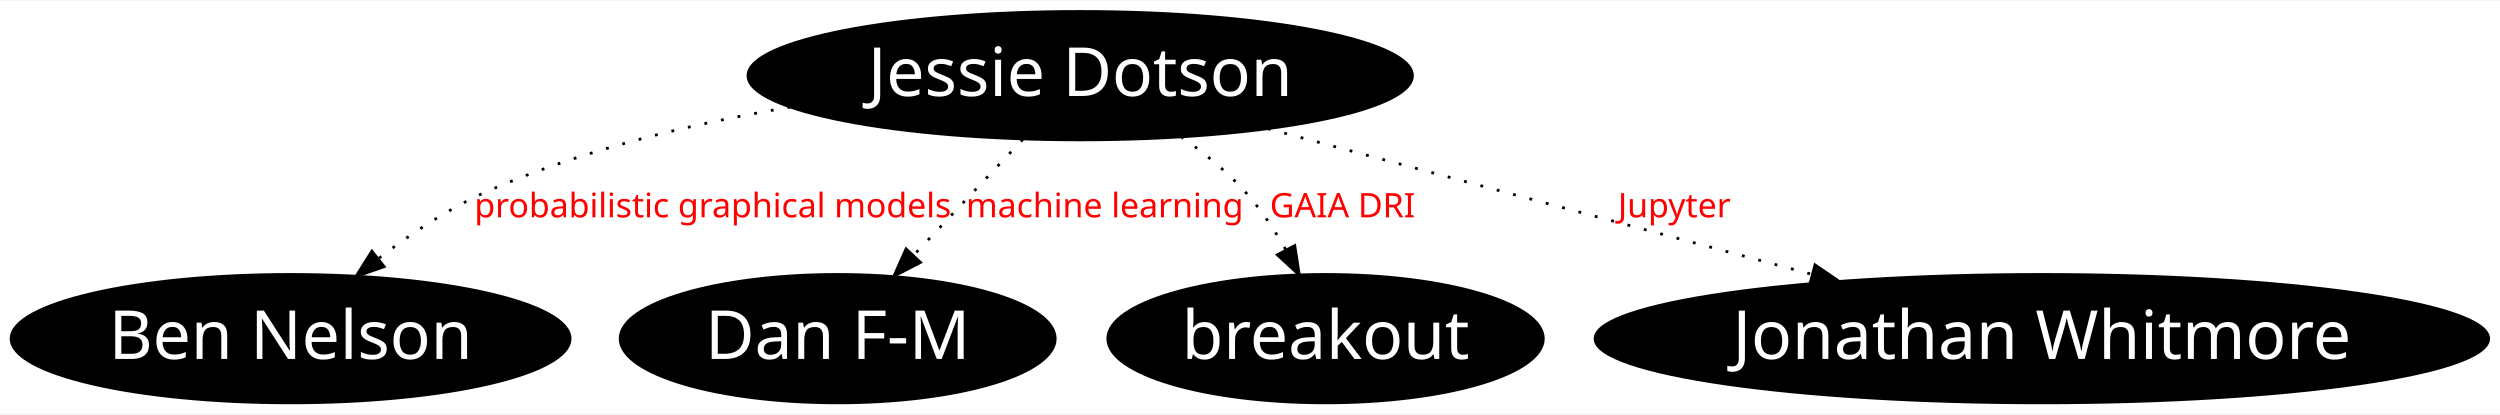
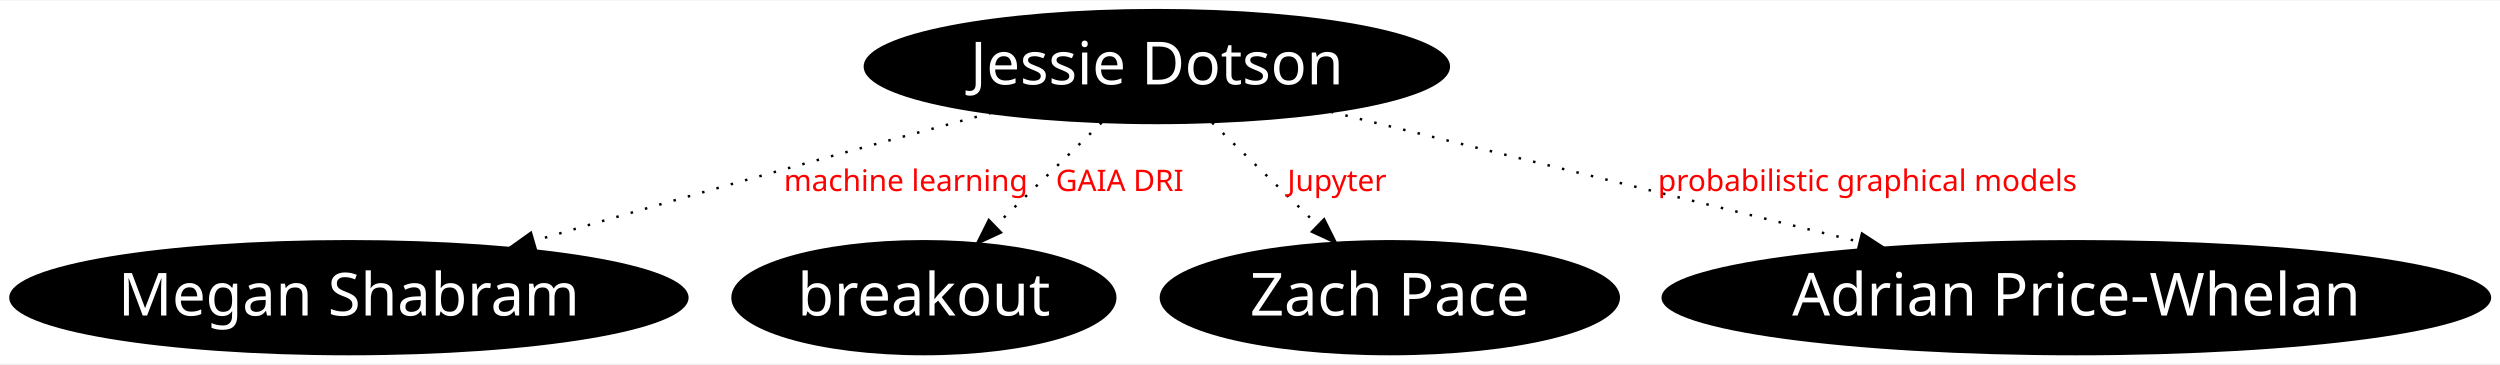
- <svg xmlns="http://www.w3.org/2000/svg" width="887pt" height="147pt" viewBox="0.00 0.00 886.51 146.51">
+ <svg xmlns="http://www.w3.org/2000/svg" width="1009pt" height="147pt" viewBox="0.00 0.00 1008.72 146.51">
  <g id="graph0" class="graph" transform="scale(1 1) rotate(0) translate(4 142.51)">
-     <polygon fill="white" stroke="none" points="-4,4 -4,-142.51 882.514,-142.51 882.514,4 -4,4" />
+     <polygon fill="white" stroke="none" points="-4,4 -4,-142.51 1004.72,-142.51 1004.72,4 -4,4" />
    <g id="node1" class="node">
-       <ellipse fill="black" stroke="black" cx="99.05" cy="-22.627" rx="99.1" ry="22.756" />
-       <text text-anchor="middle" x="99.05" y="-15.427" font-family="sans-serif" font-size="24.00" fill="white">Ben Nelson</text>
+       <ellipse fill="black" stroke="black" cx="136.778" cy="-22.627" rx="136.557" ry="22.756" />
+       <text text-anchor="middle" x="136.778" y="-15.427" font-family="sans-serif" font-size="24.00" fill="white">Megan Shabram</text>
    </g>
    <g id="node2" class="node">
-       <ellipse fill="black" stroke="black" cx="293.05" cy="-22.627" rx="77.13" ry="22.756" />
-       <text text-anchor="middle" x="293.05" y="-15.427" font-family="sans-serif" font-size="24.00" fill="white">Dan F-M</text>
+       <ellipse fill="black" stroke="black" cx="462.778" cy="-115.882" rx="117.804" ry="22.756" />
+       <text text-anchor="middle" x="462.778" y="-108.682" font-family="sans-serif" font-size="24.00" fill="white">Jessie Dotson</text>
+     </g>
+     <g id="edge1" class="edge">
+       <path fill="none" stroke="black" stroke-dasharray="1,5" d="M395.938,-97.195C370.672,-90.434 341.678,-82.588 315.39,-75.255 281.155,-65.706 243.327,-54.82 211.33,-45.514" />
+       <polygon fill="black" stroke="black" points="212.178,-42.116 201.598,-42.68 210.221,-48.836 212.178,-42.116" />
+       <text text-anchor="middle" x="361.473" y="-65.655" font-family="sans-serif" font-size="12.00" fill="red">machine learning</text>
    </g>
    <g id="node3" class="node">
-       <ellipse fill="black" stroke="black" cx="466.05" cy="-22.627" rx="77.213" ry="22.756" />
-       <text text-anchor="middle" x="466.05" y="-15.427" font-family="sans-serif" font-size="24.00" fill="white">breakout</text>
+       <ellipse fill="black" stroke="black" cx="368.778" cy="-22.627" rx="77.213" ry="22.756" />
+       <text text-anchor="middle" x="368.778" y="-15.427" font-family="sans-serif" font-size="24.00" fill="white">breakout</text>
+     </g>
+     <g id="edge2" class="edge">
+       <path fill="none" stroke="black" stroke-dasharray="1,5" d="M440.502,-93.256C427.675,-80.804 411.415,-65.019 397.62,-51.627" />
+       <polygon fill="black" stroke="black" points="399.861,-48.924 390.248,-44.47 394.985,-53.947 399.861,-48.924" />
+       <text text-anchor="middle" x="447.788" y="-65.655" font-family="sans-serif" font-size="12.00" fill="red">GAIA DRI</text>
    </g>
    <g id="node4" class="node">
-       <ellipse fill="black" stroke="black" cx="720.05" cy="-22.627" rx="158.427" ry="22.756" />
-       <text text-anchor="middle" x="720.05" y="-15.427" font-family="sans-serif" font-size="24.00" fill="white">Jonathan Whitmore</text>
+       <ellipse fill="black" stroke="black" cx="556.778" cy="-22.627" rx="92.375" ry="22.756" />
+       <text text-anchor="middle" x="556.778" y="-15.427" font-family="sans-serif" font-size="24.00" fill="white">Zach Pace</text>
+     </g>
+     <g id="edge3" class="edge">
+       <path fill="none" stroke="black" stroke-dasharray="1,5" d="M485.055,-93.256C497.79,-80.893 513.909,-65.244 527.64,-51.915" />
+       <polygon fill="black" stroke="black" points="530.249,-54.26 534.986,-44.783 525.373,-49.238 530.249,-54.26" />
+       <text text-anchor="middle" x="535.454" y="-65.655" font-family="sans-serif" font-size="12.00" fill="red">Jupyter</text>
    </g>
    <g id="node5" class="node">
-       <ellipse fill="black" stroke="black" cx="379.05" cy="-115.882" rx="117.804" ry="22.756" />
-       <text text-anchor="middle" x="379.05" y="-108.682" font-family="sans-serif" font-size="24.00" fill="white">Jessie Dotson</text>
-     </g>
-     <g id="edge1" class="edge">
-       <path fill="none" stroke="black" stroke-dasharray="1,5" d="M276.224,-104.72C241.39,-98.873 202.905,-89.684 169.638,-75.255 155.74,-69.226 141.952,-60.054 130.3,-51.105" />
-       <polygon fill="black" stroke="black" points="132.226,-48.164 122.222,-44.675 127.867,-53.641 132.226,-48.164" />
-       <text text-anchor="middle" x="248.756" y="-65.655" font-family="sans-serif" font-size="12.00" fill="red">probabilistic graphical models</text>
-     </g>
-     <g id="edge2" class="edge">
-       <path fill="none" stroke="black" stroke-dasharray="1,5" d="M358.669,-93.256C347.126,-81.008 332.543,-65.534 320.058,-52.285" />
-       <polygon fill="black" stroke="black" points="322.394,-49.661 312.988,-44.783 317.299,-54.462 322.394,-49.661" />
-       <text text-anchor="middle" x="387.745" y="-65.655" font-family="sans-serif" font-size="12.00" fill="red">machine learning</text>
-     </g>
-     <g id="edge3" class="edge">
-       <path fill="none" stroke="black" stroke-dasharray="1,5" d="M414.859,-94.223C422.731,-88.688 430.625,-82.269 437.05,-75.255 442.714,-69.072 447.712,-61.588 451.895,-54.26" />
-       <polygon fill="black" stroke="black" points="455.125,-55.641 456.744,-45.171 448.949,-52.346 455.125,-55.641" />
-       <text text-anchor="middle" x="472.06" y="-65.655" font-family="sans-serif" font-size="12.00" fill="red">GAIA DRI</text>
+       <ellipse fill="black" stroke="black" cx="833.778" cy="-22.627" rx="166.881" ry="22.756" />
+       <text text-anchor="middle" x="833.778" y="-15.427" font-family="sans-serif" font-size="24.00" fill="white">Adrian Price-Whelan</text>
    </g>
    <g id="edge4" class="edge">
-       <path fill="none" stroke="black" stroke-dasharray="1,5" d="M445.608,-97.071C500.872,-82.282 579.696,-61.188 638.7,-45.398" />
-       <polygon fill="black" stroke="black" points="639.607,-48.778 648.362,-42.812 637.798,-42.016 639.607,-48.778" />
-       <text text-anchor="middle" x="589.726" y="-65.655" font-family="sans-serif" font-size="12.00" fill="red">Jupyter</text>
+       <path fill="none" stroke="black" stroke-dasharray="1,5" d="M532.997,-97.611C593.54,-82.719 681.229,-61.15 746.318,-45.14" />
+       <polygon fill="black" stroke="black" points="747.283,-48.507 756.157,-42.72 745.611,-41.71 747.283,-48.507" />
+       <text text-anchor="middle" x="749.484" y="-65.655" font-family="sans-serif" font-size="12.00" fill="red">probabilistic graphical models</text>
    </g>
  </g>
</svg>
